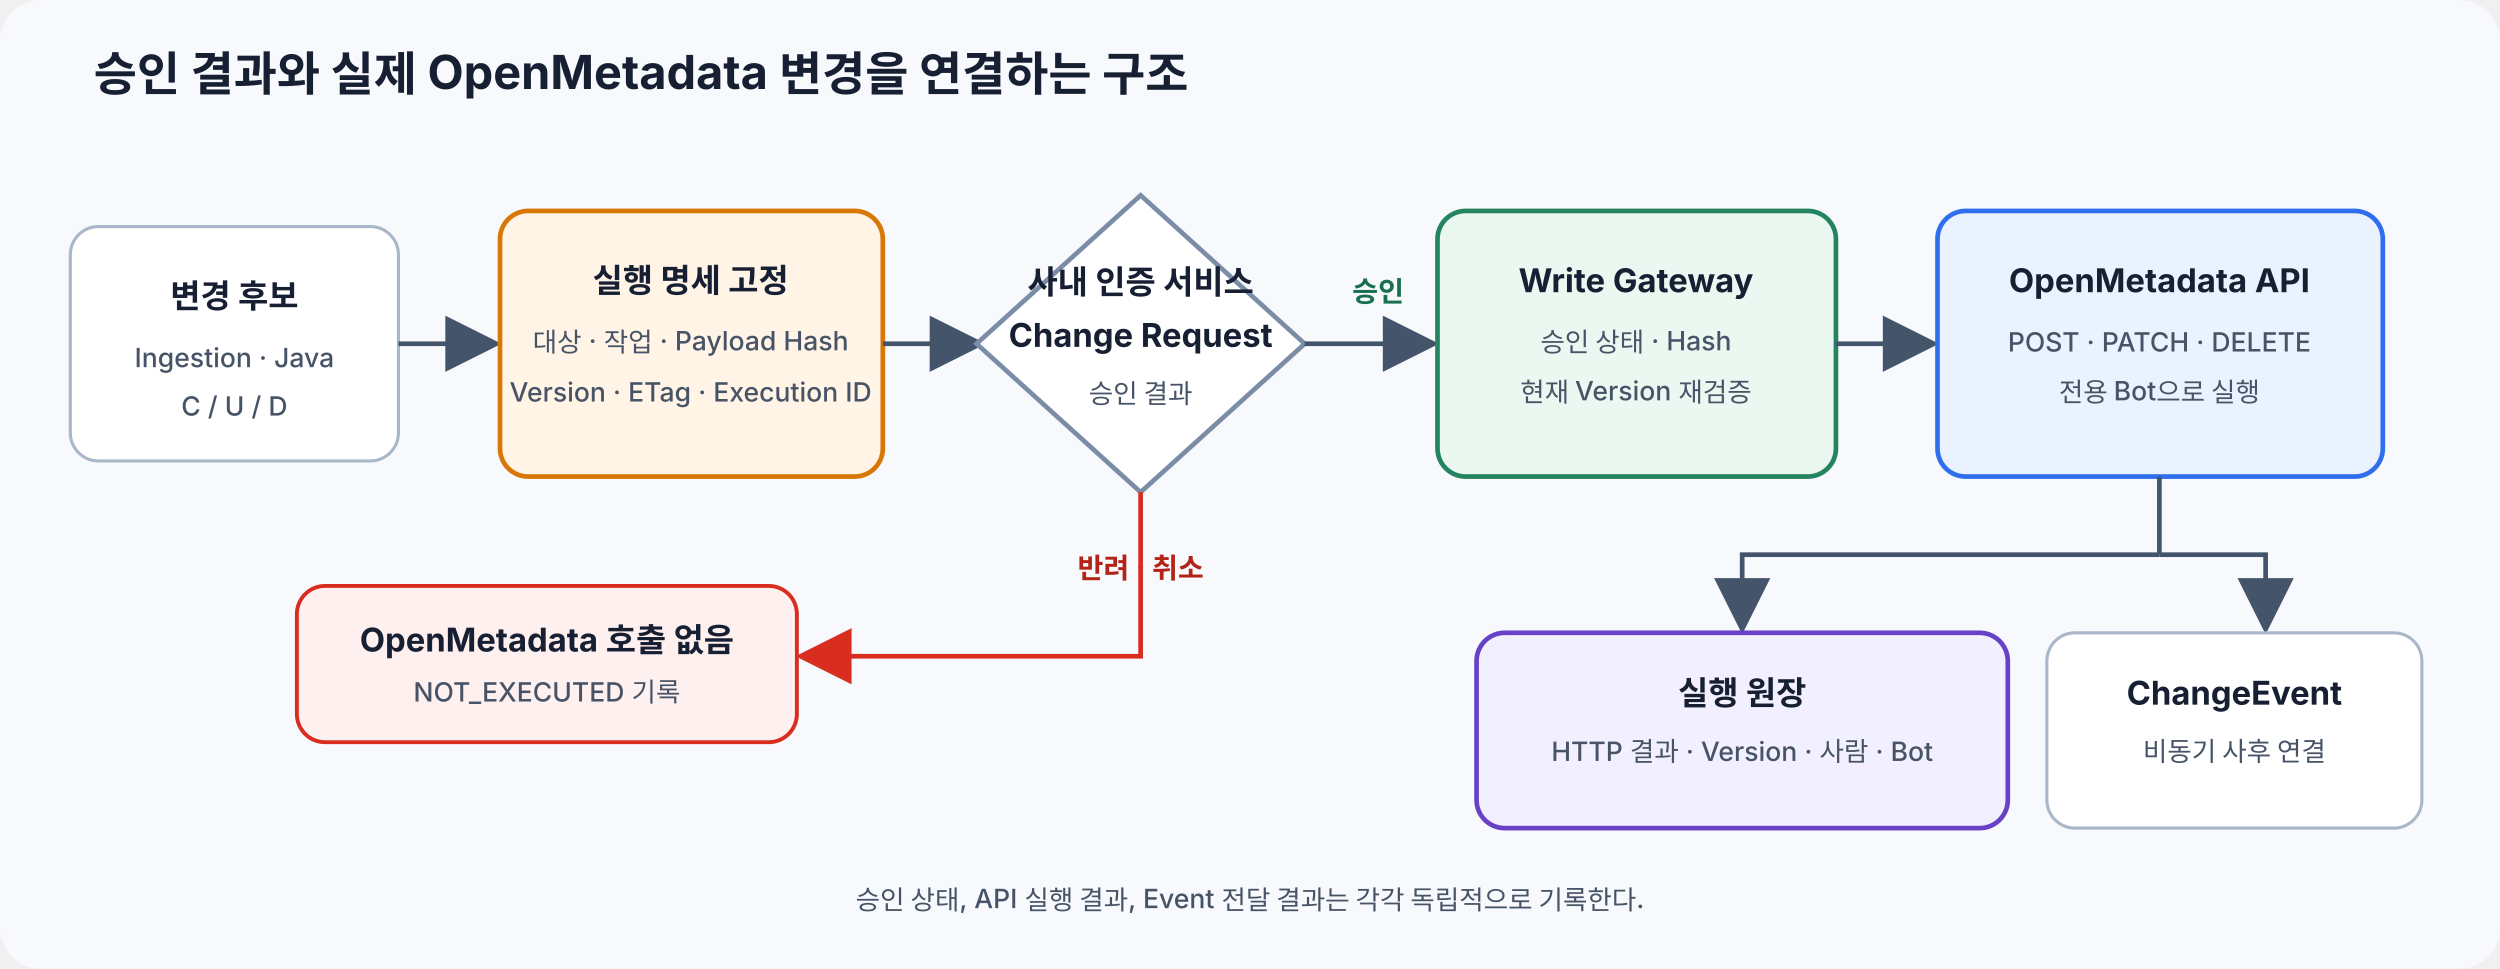
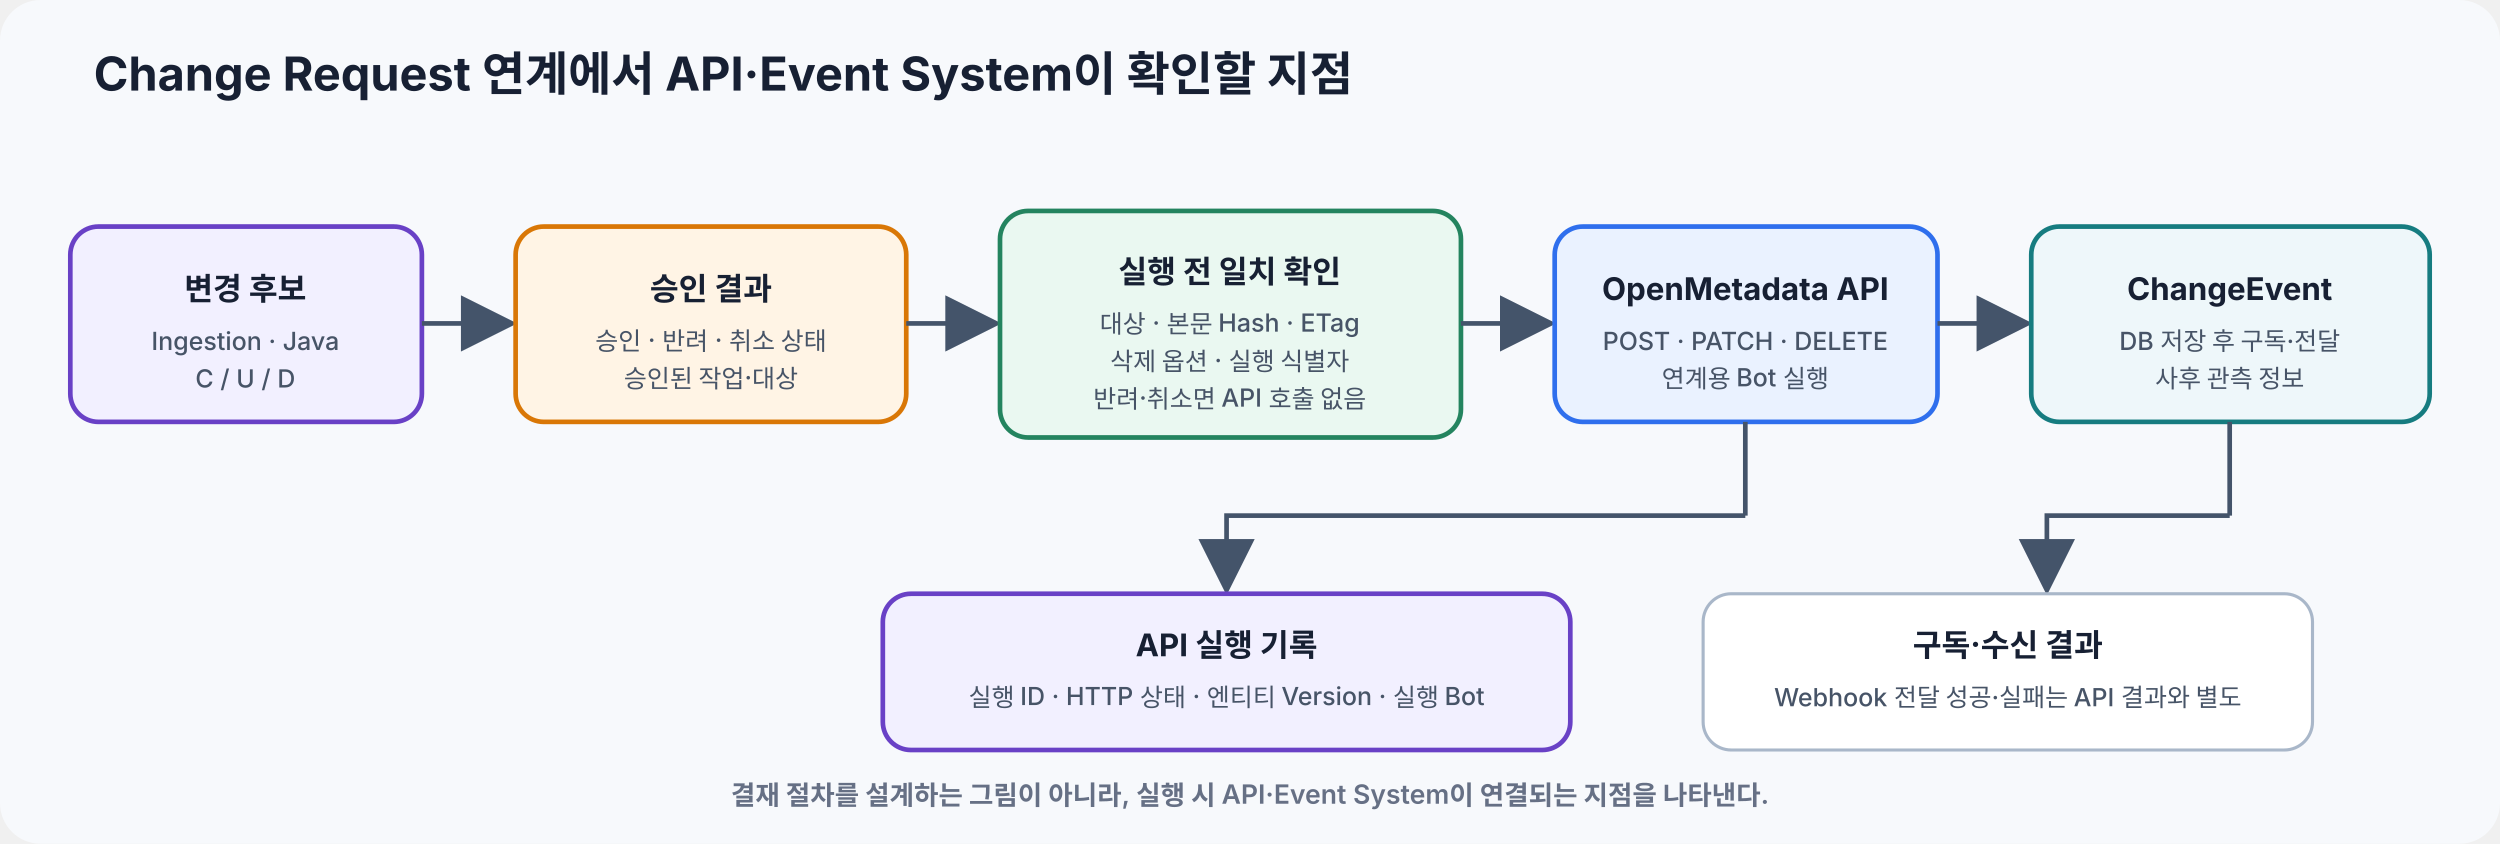
- <svg xmlns="http://www.w3.org/2000/svg" width="1600" height="620" viewBox="0 0 1600 620" role="img" aria-labelledby="title desc">
+ <svg xmlns="http://www.w3.org/2000/svg" width="1600" height="540" viewBox="0 0 1600 540" role="img" aria-labelledby="title desc">
  <defs>
    <marker id="arrow" markerWidth="12" markerHeight="12" refX="10" refY="6" orient="auto">
      <path d="M0,0 L12,6 L0,12 Z" fill="#44546A" />
    </marker>
-     <marker id="redArrow" markerWidth="12" markerHeight="12" refX="10" refY="6" orient="auto">
-       <path d="M0,0 L12,6 L0,12 Z" fill="#D92D20" />
-     </marker>
    <style>
      .bg { fill:#F7F9FC; }
      .box { fill:#FFFFFF; stroke:#A9B7C9; stroke-width:2; rx:18; }
-       .manifest { fill:#FFF4E5; stroke:#D97706; stroke-width:3; rx:18; }
-       .approved { fill:#EAF8F1; stroke:#24845F; stroke-width:3; rx:18; }
-       .mutate { fill:#EAF2FF; stroke:#2F6FED; stroke-width:3; rx:18; }
+       .candidate { fill:#F2F0FF; stroke:#6941C6; stroke-width:3; rx:18; }
+       .approval { fill:#FFF4E5; stroke:#D97706; stroke-width:3; rx:18; }
+       .check { fill:#EAF8F1; stroke:#24845F; stroke-width:3; rx:18; }
+       .api { fill:#EAF2FF; stroke:#2F6FED; stroke-width:3; rx:18; }
+       .event { fill:#EEF7FA; stroke:#167C80; stroke-width:3; rx:18; }
      .record { fill:#F2F0FF; stroke:#6941C6; stroke-width:3; rx:18; }
-       .stop { fill:#FFF0F0; stroke:#D92D20; stroke-width:2.5; rx:18; }
      .line { stroke:#44546A; stroke-width:3; fill:none; marker-end:url(#arrow); }
      .branch { stroke:#44546A; stroke-width:3; fill:none; }
-       .rejectLine { stroke:#D92D20; stroke-width:3; fill:none; marker-end:url(#redArrow); }
      .title { font:700 30px -apple-system,BlinkMacSystemFont,"Segoe UI","Noto Sans KR",sans-serif; fill:#172033; }
-       .label { font:700 21px -apple-system,BlinkMacSystemFont,"Segoe UI","Noto Sans KR",sans-serif; fill:#172033; }
-       .small { font:500 17px -apple-system,BlinkMacSystemFont,"Segoe UI","Noto Sans KR",sans-serif; fill:#475467; }
-       .ok { font:700 18px -apple-system,BlinkMacSystemFont,"Segoe UI","Noto Sans KR",sans-serif; fill:#18704E; }
-       .bad { font:700 18px -apple-system,BlinkMacSystemFont,"Segoe UI","Noto Sans KR",sans-serif; fill:#B42318; }
+       .label { font:700 20px -apple-system,BlinkMacSystemFont,"Segoe UI","Noto Sans KR",sans-serif; fill:#172033; }
+       .small { font:500 16px -apple-system,BlinkMacSystemFont,"Segoe UI","Noto Sans KR",sans-serif; fill:#475467; }
+       .note { font:600 17px -apple-system,BlinkMacSystemFont,"Segoe UI","Noto Sans KR",sans-serif; fill:#667085; }
    </style>
  </defs>
-   <rect class="bg" width="1600" height="620" rx="26" />
-   <text class="title" x="60" y="58">승인 결과와 실제 OpenMetadata 변경을 연결하는 구조</text>
-   <rect class="box" x="45" y="145" width="210" height="150" />
-   <text class="label" x="150" y="197" text-anchor="middle">변경 후보</text>
-   <text class="small" x="150" y="235" text-anchor="middle">Ingestion · Java</text>
-   <text class="small" x="150" y="266" text-anchor="middle">C / U / D</text>
-   <path class="line" d="M255 220 H315" />
-   <rect class="manifest" x="320" y="135" width="245" height="170" />
-   <text class="label" x="442" y="187" text-anchor="middle">실행 명세 고정</text>
-   <text class="small" x="442" y="225" text-anchor="middle">대상 · 작업 · Payload Hash</text>
-   <text class="small" x="442" y="257" text-anchor="middle">Version · ETag · Execution ID</text>
-   <path class="line" d="M565 220 H625" />
-   <polygon points="730,125 835,220 730,315 625,220" fill="#FFFFFF" stroke="#7B8DA6" stroke-width="3" />
-   <text class="label" x="730" y="188" text-anchor="middle">사내 인증 서비스</text>
-   <text class="label" x="730" y="222" text-anchor="middle">Change Request</text>
-   <text class="small" x="730" y="258" text-anchor="middle">승인 결과</text>
-   <text class="ok" x="882" y="193" text-anchor="middle">승인</text>
-   <path class="line" d="M835 220 H915" />
-   <rect class="approved" x="920" y="135" width="255" height="170" />
-   <text class="label" x="1047" y="187" text-anchor="middle">Write Gateway</text>
-   <text class="small" x="1047" y="225" text-anchor="middle">승인 상태 · Hash</text>
-   <text class="small" x="1047" y="257" text-anchor="middle">현재 Version 재검증</text>
-   <path class="line" d="M1175 220 H1235" />
-   <rect class="mutate" x="1240" y="135" width="285" height="170" />
-   <text class="label" x="1382" y="187" text-anchor="middle">OpenMetadata API</text>
-   <text class="small" x="1382" y="225" text-anchor="middle">POST · PATCH · DELETE</text>
-   <text class="small" x="1382" y="257" text-anchor="middle">전용 Bot으로 실행</text>
-   <text class="bad" x="730" y="370" text-anchor="middle">반려 · 취소</text>
-   <path class="rejectLine" d="M730 315 V420 H515" />
-   <rect class="stop" x="190" y="375" width="320" height="100" />
-   <text class="label" x="350" y="417" text-anchor="middle">OpenMetadata 호출 없음</text>
-   <text class="small" x="350" y="449" text-anchor="middle">NOT_EXECUTED 기록</text>
-   <path class="branch" d="M1382 305 V355" />
-   <path class="line" d="M1382 355 H1115 V400" />
-   <path class="line" d="M1382 355 H1450 V400" />
-   <rect class="record" x="945" y="405" width="340" height="125" />
-   <text class="label" x="1115" y="451" text-anchor="middle">실행 원장</text>
-   <text class="small" x="1115" y="487" text-anchor="middle">HTTP 결과 · Version · 사람 · Bot</text>
-   <rect class="box" x="1310" y="405" width="240" height="125" />
-   <text class="label" x="1430" y="451" text-anchor="middle">ChangeEvent</text>
-   <text class="small" x="1430" y="487" text-anchor="middle">비동기 사후 연결</text>
-   <text class="small" x="800" y="582" text-anchor="middle">승인 상태, API 실행 결과, Event 전달 결과는 각각 독립적으로 기록한다.</text>
+   <rect class="bg" width="1600" height="540" rx="26" />
+   <text class="title" x="60" y="58">Change Request 연계에서 API·Event System이 확인할 지점</text>
+   <rect class="candidate" x="45" y="145" width="225" height="125" />
+   <text class="label" x="157" y="192" text-anchor="middle">변경 후보</text>
+   <text class="small" x="157" y="224" text-anchor="middle">Ingestion · Java</text>
+   <text class="small" x="157" y="248" text-anchor="middle">C / U / D</text>
+   <path class="line" d="M270 207 H325" />
+   <rect class="approval" x="330" y="145" width="250" height="125" />
+   <text class="label" x="455" y="192" text-anchor="middle">승인 결과</text>
+   <text class="small" x="455" y="224" text-anchor="middle">승인 · 반려 · 취소 상태</text>
+   <text class="small" x="455" y="248" text-anchor="middle">승인된 작업·대상</text>
+   <path class="line" d="M580 207 H635" />
+   <rect class="check" x="640" y="135" width="295" height="145" />
+   <text class="label" x="787" y="181" text-anchor="middle">실행 전 일치 확인</text>
+   <text class="small" x="787" y="213" text-anchor="middle">대상 · 본문 Hash · ETag</text>
+   <text class="small" x="787" y="237" text-anchor="middle">삭제 옵션 · 실행 식별자</text>
+   <text class="small" x="787" y="261" text-anchor="middle">반려·취소면 API 호출 없음</text>
+   <path class="line" d="M935 207 H990" />
+   <rect class="api" x="995" y="145" width="245" height="125" />
+   <text class="label" x="1117" y="192" text-anchor="middle">OpenMetadata API</text>
+   <text class="small" x="1117" y="224" text-anchor="middle">POST · PATCH · DELETE</text>
+   <text class="small" x="1117" y="248" text-anchor="middle">연계용 Bot 실행</text>
+   <path class="line" d="M1240 207 H1295" />
+   <rect class="event" x="1300" y="145" width="255" height="125" />
+   <text class="label" x="1427" y="192" text-anchor="middle">ChangeEvent</text>
+   <text class="small" x="1427" y="224" text-anchor="middle">DB 저장 후 구독·전달</text>
+   <text class="small" x="1427" y="248" text-anchor="middle">사후 관측 정보</text>
+   <path class="branch" d="M1117 270 V330" />
+   <path class="line" d="M1117 330 H785 V375" />
+   <path class="branch" d="M1427 270 V330" />
+   <path class="line" d="M1427 330 H1310 V375" />
+   <rect class="record" x="565" y="380" width="440" height="100" />
+   <text class="label" x="785" y="420" text-anchor="middle">API 실행 기록</text>
+   <text class="small" x="785" y="452" text-anchor="middle">실행 ID · HTTP 상태 · 엔티티 Version · 실행 Bot</text>
+   <rect class="box" x="1090" y="380" width="390" height="100" />
+   <text class="label" x="1285" y="420" text-anchor="middle">구독·수신 결과</text>
+   <text class="small" x="1285" y="452" text-anchor="middle">Webhook 전달 성공·실패는 API 결과와 별도</text>
+   <text class="note" x="800" y="515" text-anchor="middle">결재 절차를 설계하는 그림이 아니라, 실행 시 API·Event System이 연결되는 지점을 나타낸다.</text>
</svg>
